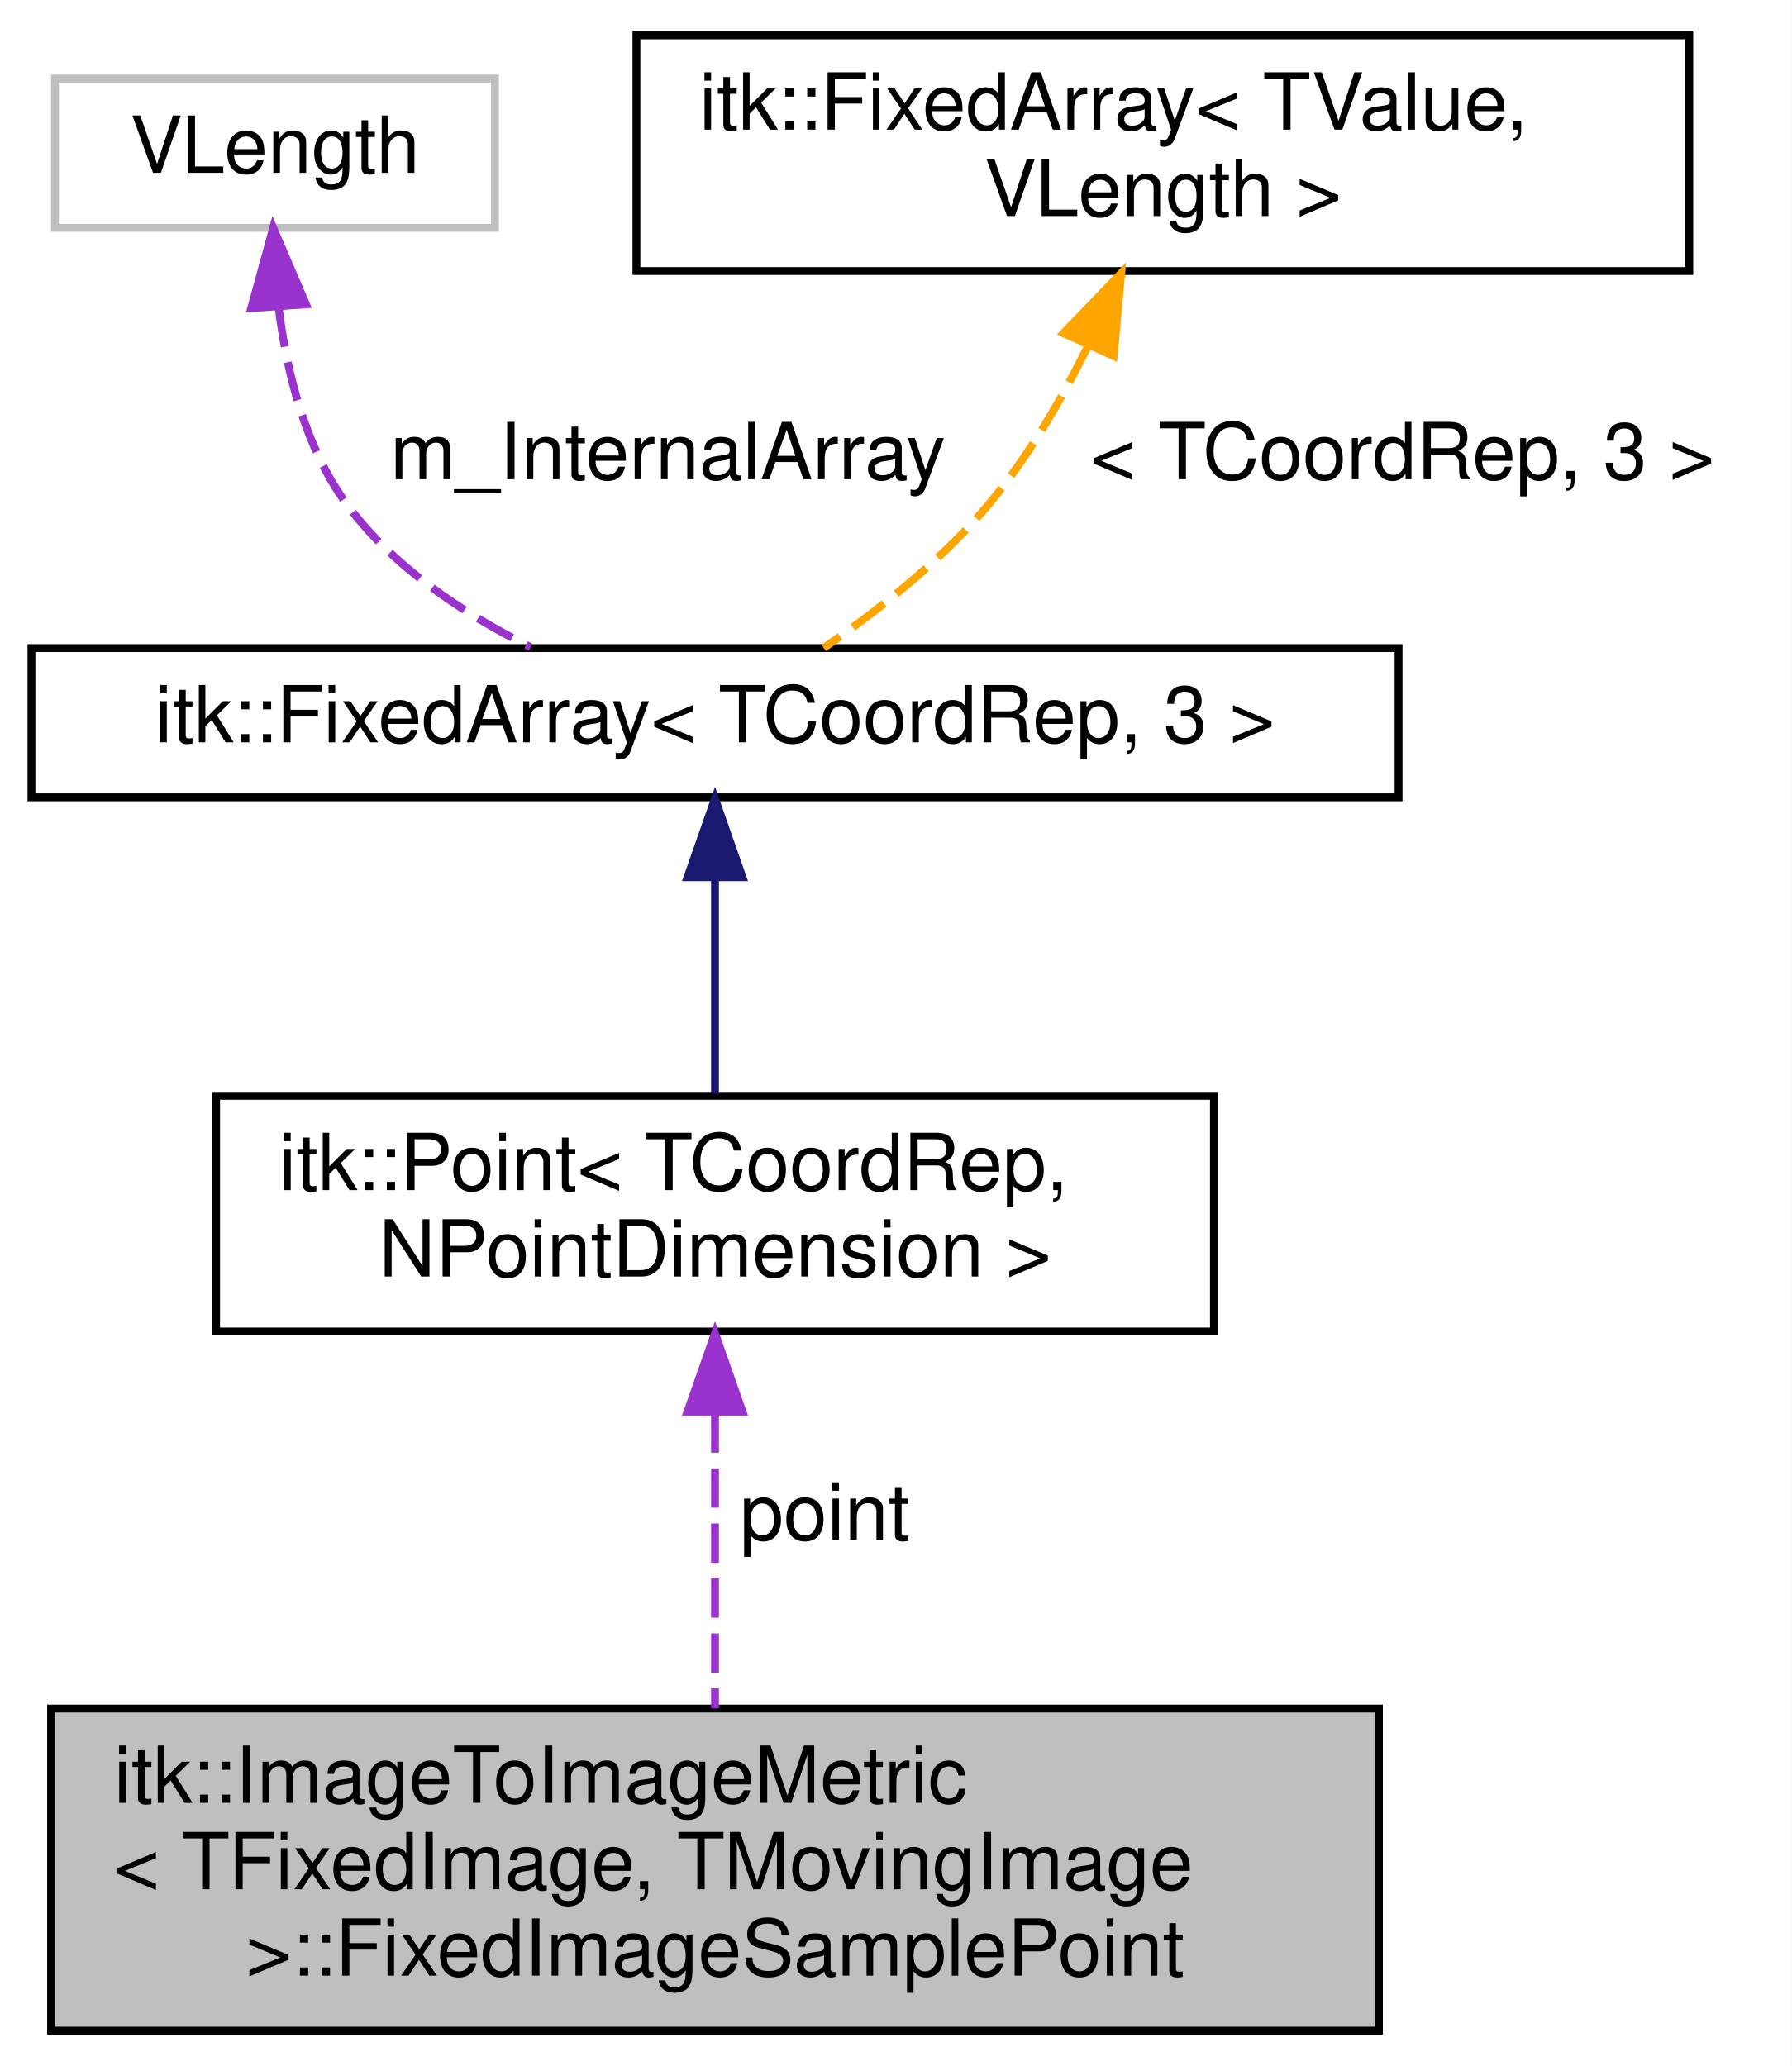
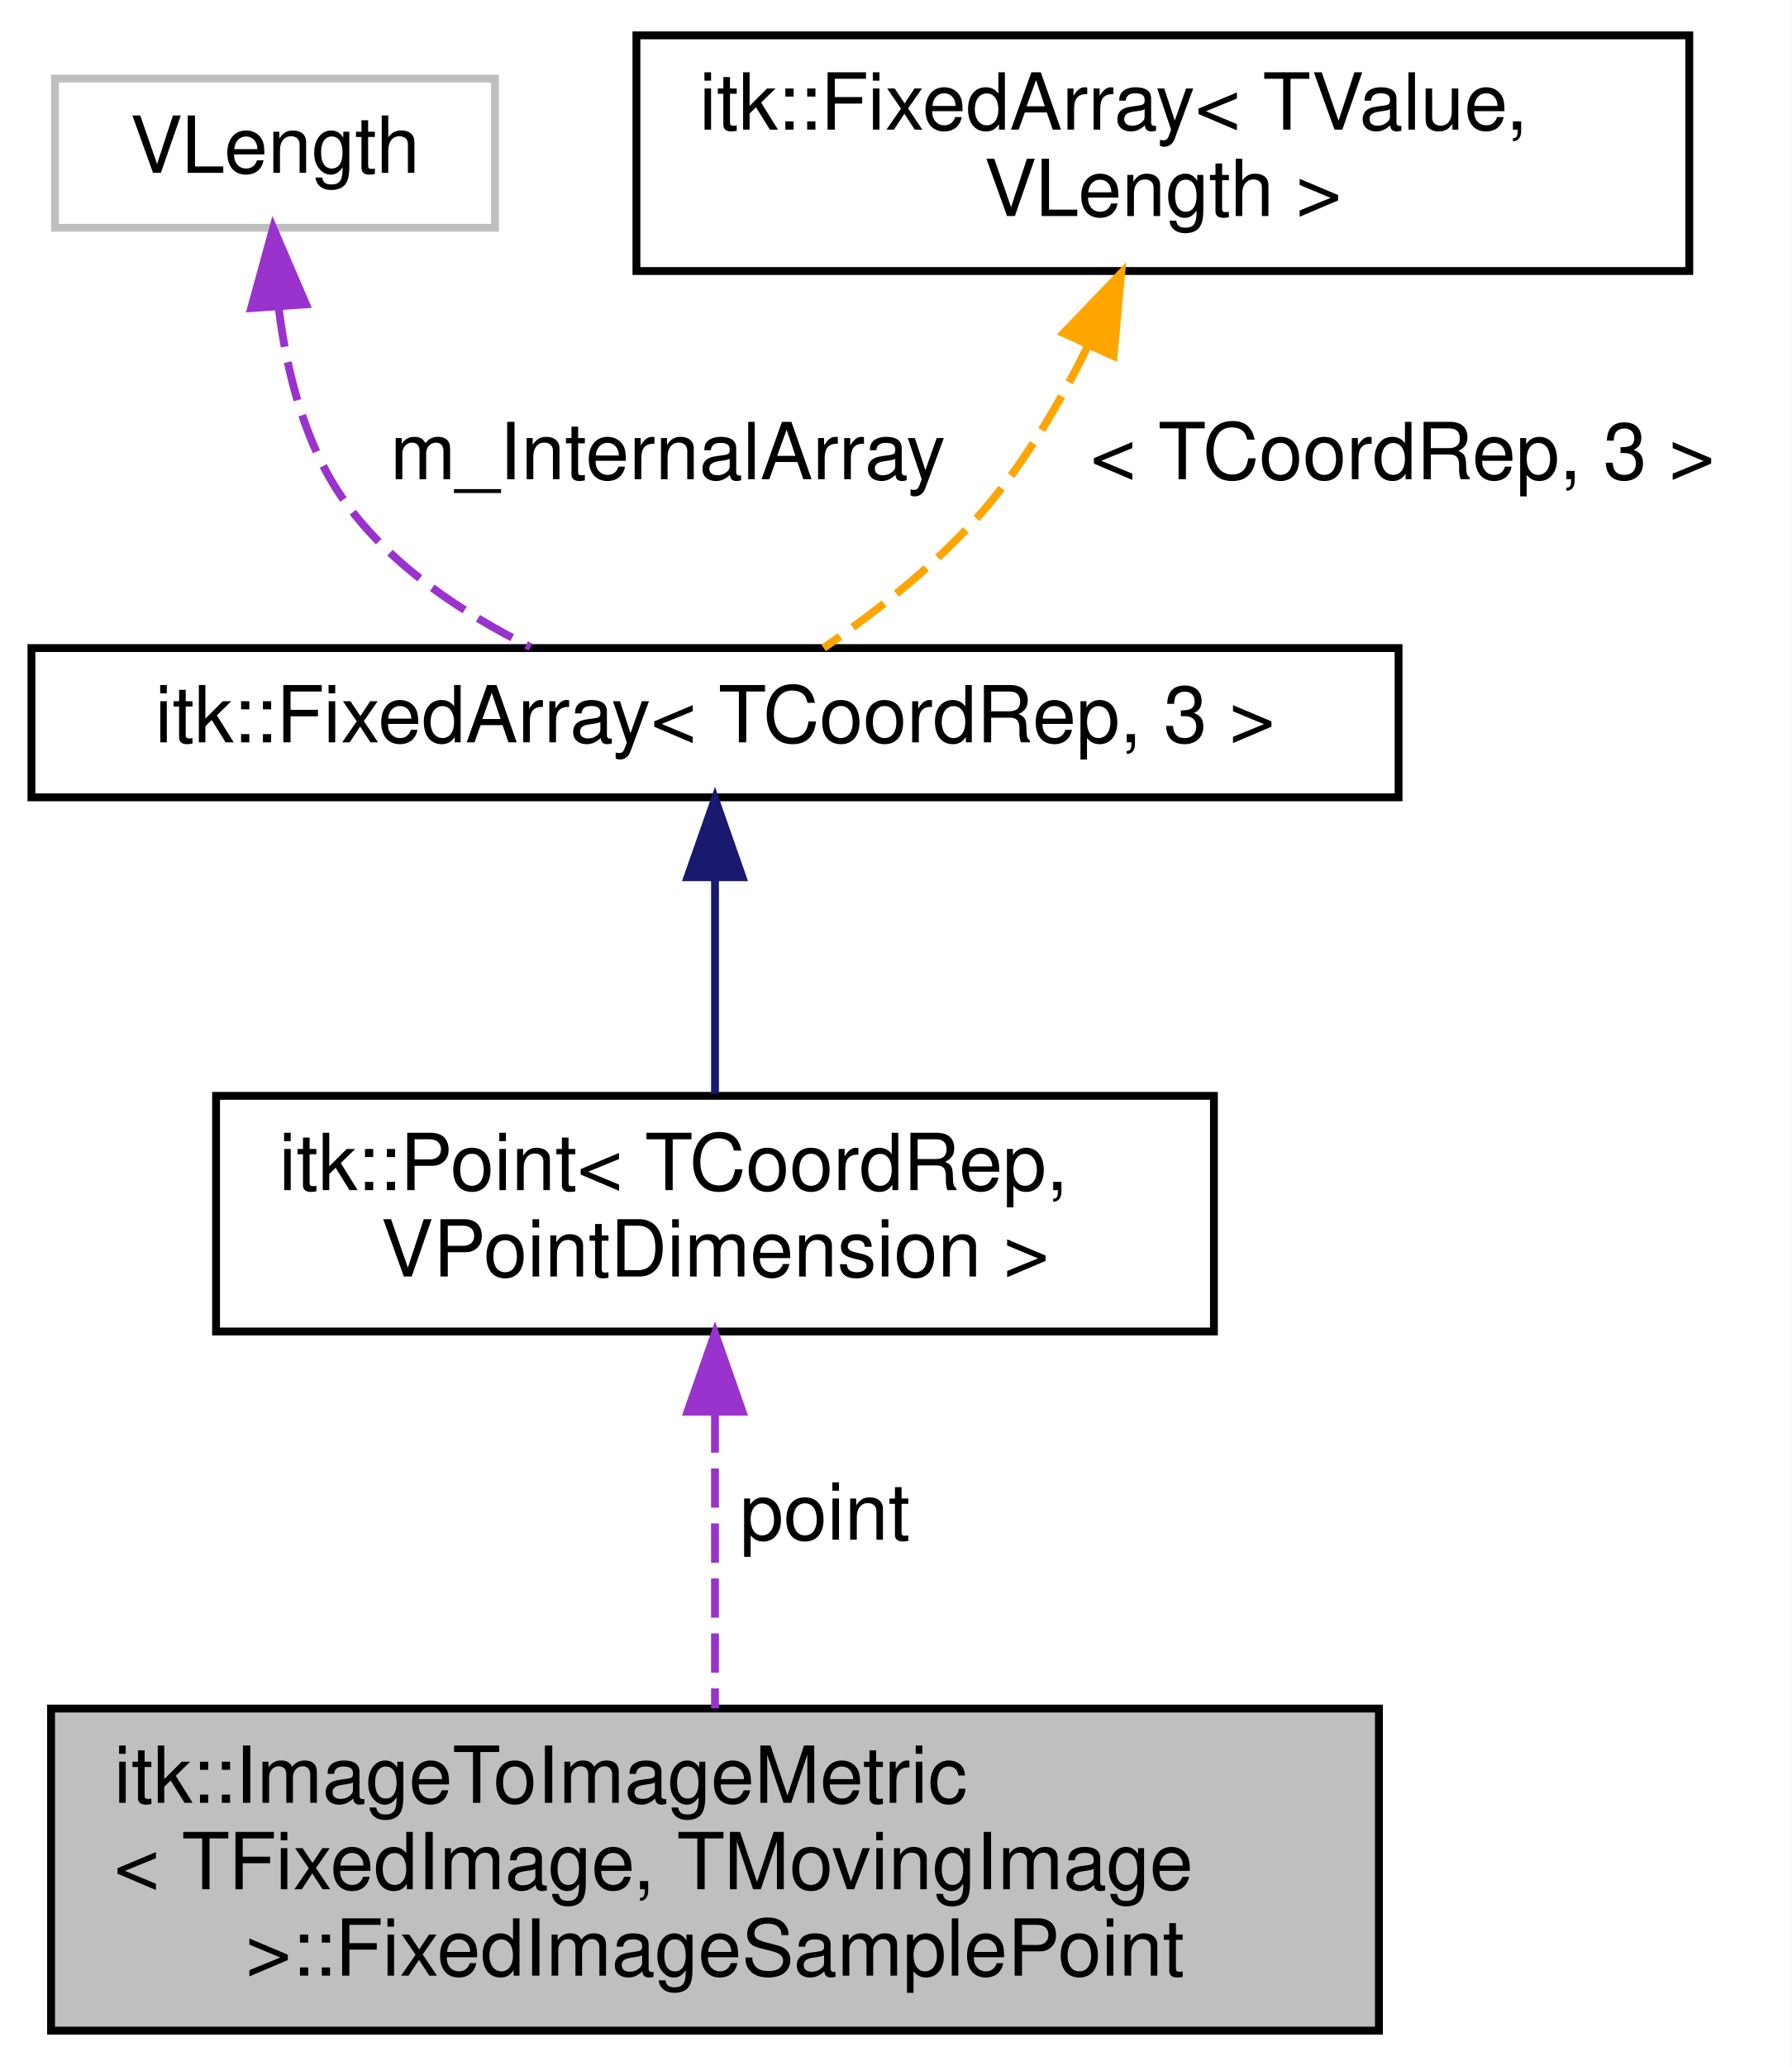
<svg xmlns="http://www.w3.org/2000/svg" xmlns:xlink="http://www.w3.org/1999/xlink" width="228pt" height="263pt" viewBox="0.00 0.00 228.00 263.00">
  <g id="graph0" class="graph" transform="scale(1 1) rotate(0) translate(4 259)">
    <polygon fill="white" stroke="transparent" points="-4,4 -4,-259 224,-259 224,4 -4,4" />
    <g id="node1" class="node">
      <g id="a_node1">
        <a xlink:title=" ">
          <polygon fill="#bfbfbf" stroke="black" points="2.5,-0.5 2.5,-41.5 171.5,-41.5 171.5,-0.5 2.5,-0.5" />
          <text text-anchor="start" x="10.5" y="-29.5" font-family="Helvetica,sans-Serif" font-size="10.00">itk::ImageToImageMetric</text>
          <text text-anchor="start" x="10.5" y="-18.5" font-family="Helvetica,sans-Serif" font-size="10.00">&lt; TFixedImage, TMovingImage</text>
          <text text-anchor="middle" x="87" y="-7.5" font-family="Helvetica,sans-Serif" font-size="10.00"> &gt;::FixedImageSamplePoint</text>
        </a>
      </g>
    </g>
    <g id="node2" class="node">
      <g id="a_node2">
        <a xlink:href="classitk_1_1Point.html" target="_top" xlink:title="A templated class holding a geometric point in n-Dimensional space.">
          <polygon fill="white" stroke="black" points="23.5,-89.5 23.5,-119.5 150.5,-119.5 150.5,-89.5 23.5,-89.5" />
          <text text-anchor="start" x="31.5" y="-107.5" font-family="Helvetica,sans-Serif" font-size="10.00">itk::Point&lt; TCoordRep,</text>
-           <text text-anchor="middle" x="87" y="-96.5" font-family="Helvetica,sans-Serif" font-size="10.00"> NPointDimension &gt;</text>
+           <text text-anchor="middle" x="87" y="-96.5" font-family="Helvetica,sans-Serif" font-size="10.00"> VPointDimension &gt;</text>
        </a>
      </g>
    </g>
    <g id="edge1" class="edge">
      <path fill="none" stroke="#9a32cd" stroke-dasharray="5,2" d="M87,-79.07C87,-67.06 87,-52.79 87,-41.53" />
      <polygon fill="#9a32cd" stroke="#9a32cd" points="83.5,-79.3 87,-89.3 90.5,-79.3 83.5,-79.3" />
      <text text-anchor="middle" x="101" y="-63" font-family="Helvetica,sans-Serif" font-size="10.00"> point</text>
    </g>
    <g id="node3" class="node">
      <g id="a_node3">
        <a xlink:href="classitk_1_1FixedArray.html" target="_top" xlink:title=" ">
          <polygon fill="white" stroke="black" points="0,-157.5 0,-176.5 174,-176.5 174,-157.5 0,-157.5" />
          <text text-anchor="middle" x="87" y="-164.5" font-family="Helvetica,sans-Serif" font-size="10.00">itk::FixedArray&lt; TCoordRep, 3 &gt;</text>
        </a>
      </g>
    </g>
    <g id="edge2" class="edge">
      <path fill="none" stroke="midnightblue" d="M87,-147.22C87,-138.36 87,-127.96 87,-119.76" />
      <polygon fill="midnightblue" stroke="midnightblue" points="83.5,-147.33 87,-157.33 90.5,-147.33 83.5,-147.33" />
    </g>
    <g id="node4" class="node">
      <g id="a_node4">
        <a xlink:title=" ">
          <polygon fill="white" stroke="#bfbfbf" points="3,-230 3,-249 59,-249 59,-230 3,-230" />
          <text text-anchor="middle" x="31" y="-237" font-family="Helvetica,sans-Serif" font-size="10.00">VLength</text>
        </a>
      </g>
    </g>
    <g id="edge3" class="edge">
      <path fill="none" stroke="#9a32cd" stroke-dasharray="5,2" d="M31.47,-219.8C32.49,-211.55 34.84,-202.13 40,-195 45.85,-186.92 54.91,-180.9 63.53,-176.62" />
      <polygon fill="#9a32cd" stroke="#9a32cd" points="27.97,-219.78 30.77,-230 34.95,-220.26 27.97,-219.78" />
      <text text-anchor="middle" x="81" y="-198" font-family="Helvetica,sans-Serif" font-size="10.00"> m_InternalArray</text>
    </g>
    <g id="node5" class="node">
      <g id="a_node5">
        <a xlink:href="classitk_1_1FixedArray.html" target="_top" xlink:title="Simulate a standard C array with copy semantics.">
          <polygon fill="white" stroke="black" points="77,-224.5 77,-254.5 211,-254.5 211,-224.5 77,-224.5" />
          <text text-anchor="start" x="85" y="-242.5" font-family="Helvetica,sans-Serif" font-size="10.00">itk::FixedArray&lt; TValue,</text>
          <text text-anchor="middle" x="144" y="-231.5" font-family="Helvetica,sans-Serif" font-size="10.00"> VLength &gt;</text>
        </a>
      </g>
    </g>
    <g id="edge4" class="edge">
      <path fill="none" stroke="orange" stroke-dasharray="5,2" d="M134.37,-214.76C131.02,-207.99 126.86,-200.87 122,-195 116.03,-187.78 107.8,-181.31 100.83,-176.52" />
      <polygon fill="orange" stroke="orange" points="131.36,-216.59 138.7,-224.23 137.73,-213.68 131.36,-216.59" />
      <text text-anchor="middle" x="174.5" y="-198" font-family="Helvetica,sans-Serif" font-size="10.00"> &lt; TCoordRep, 3 &gt;</text>
    </g>
  </g>
</svg>
